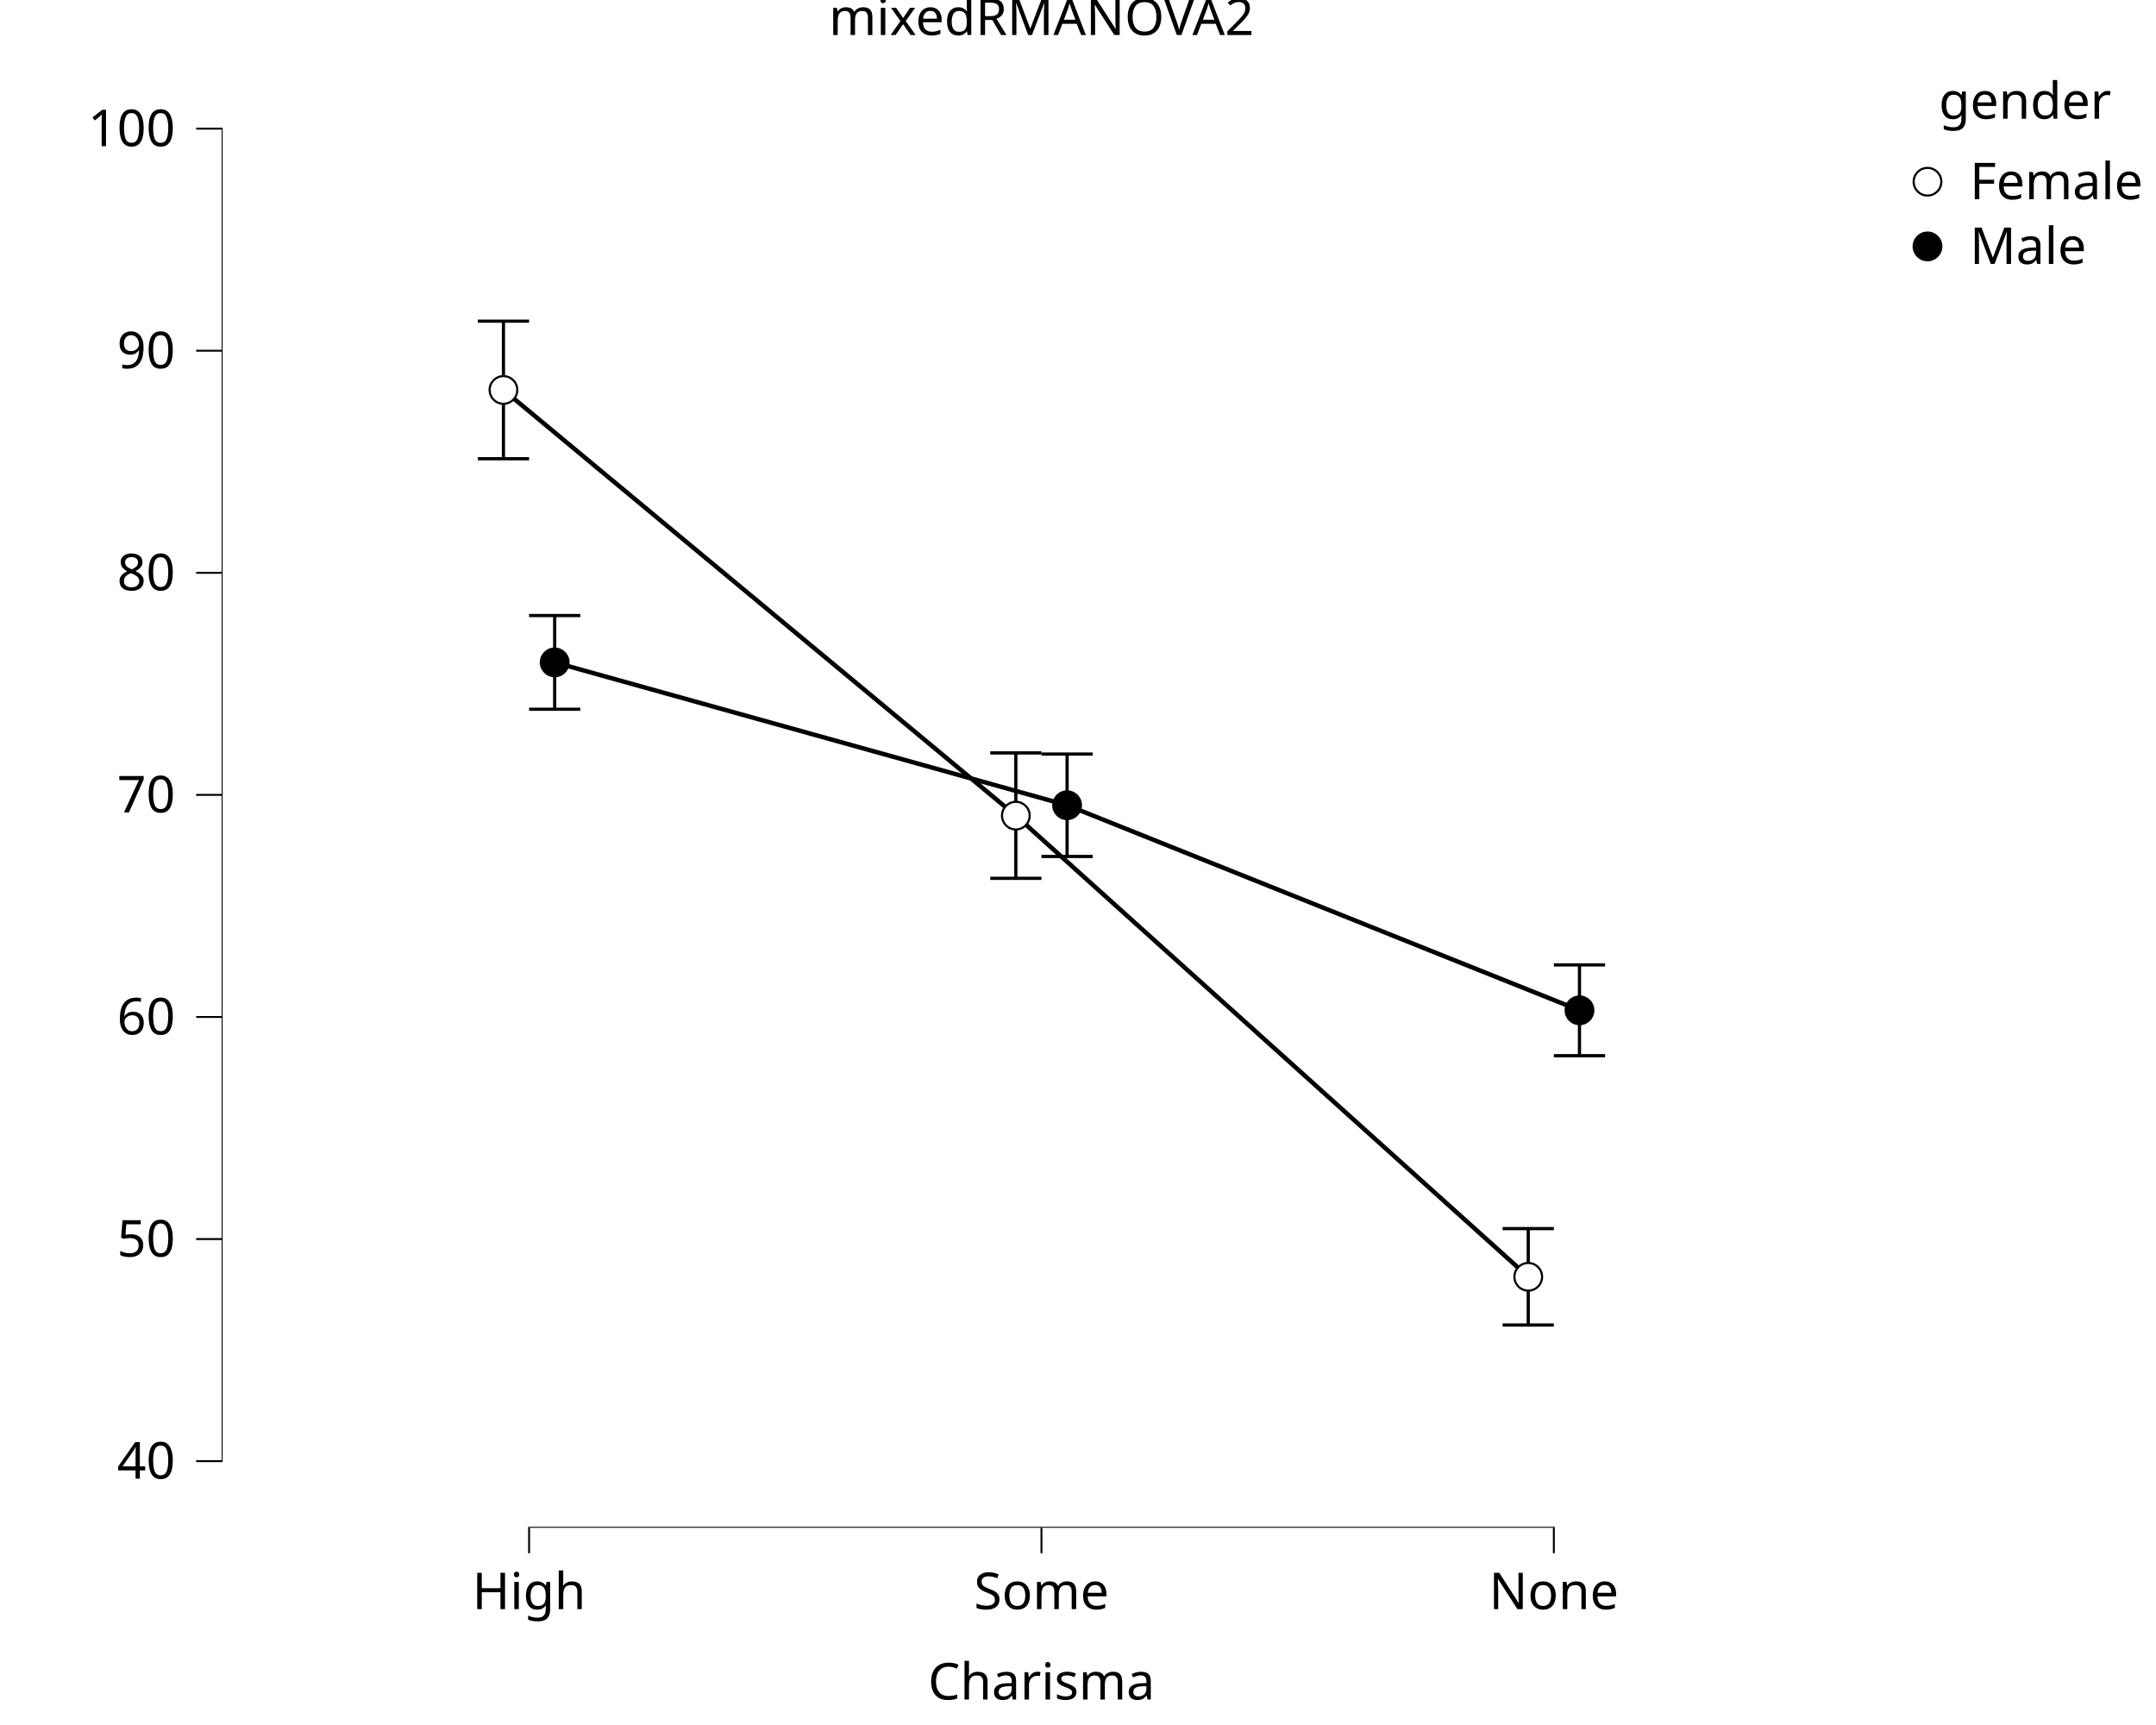
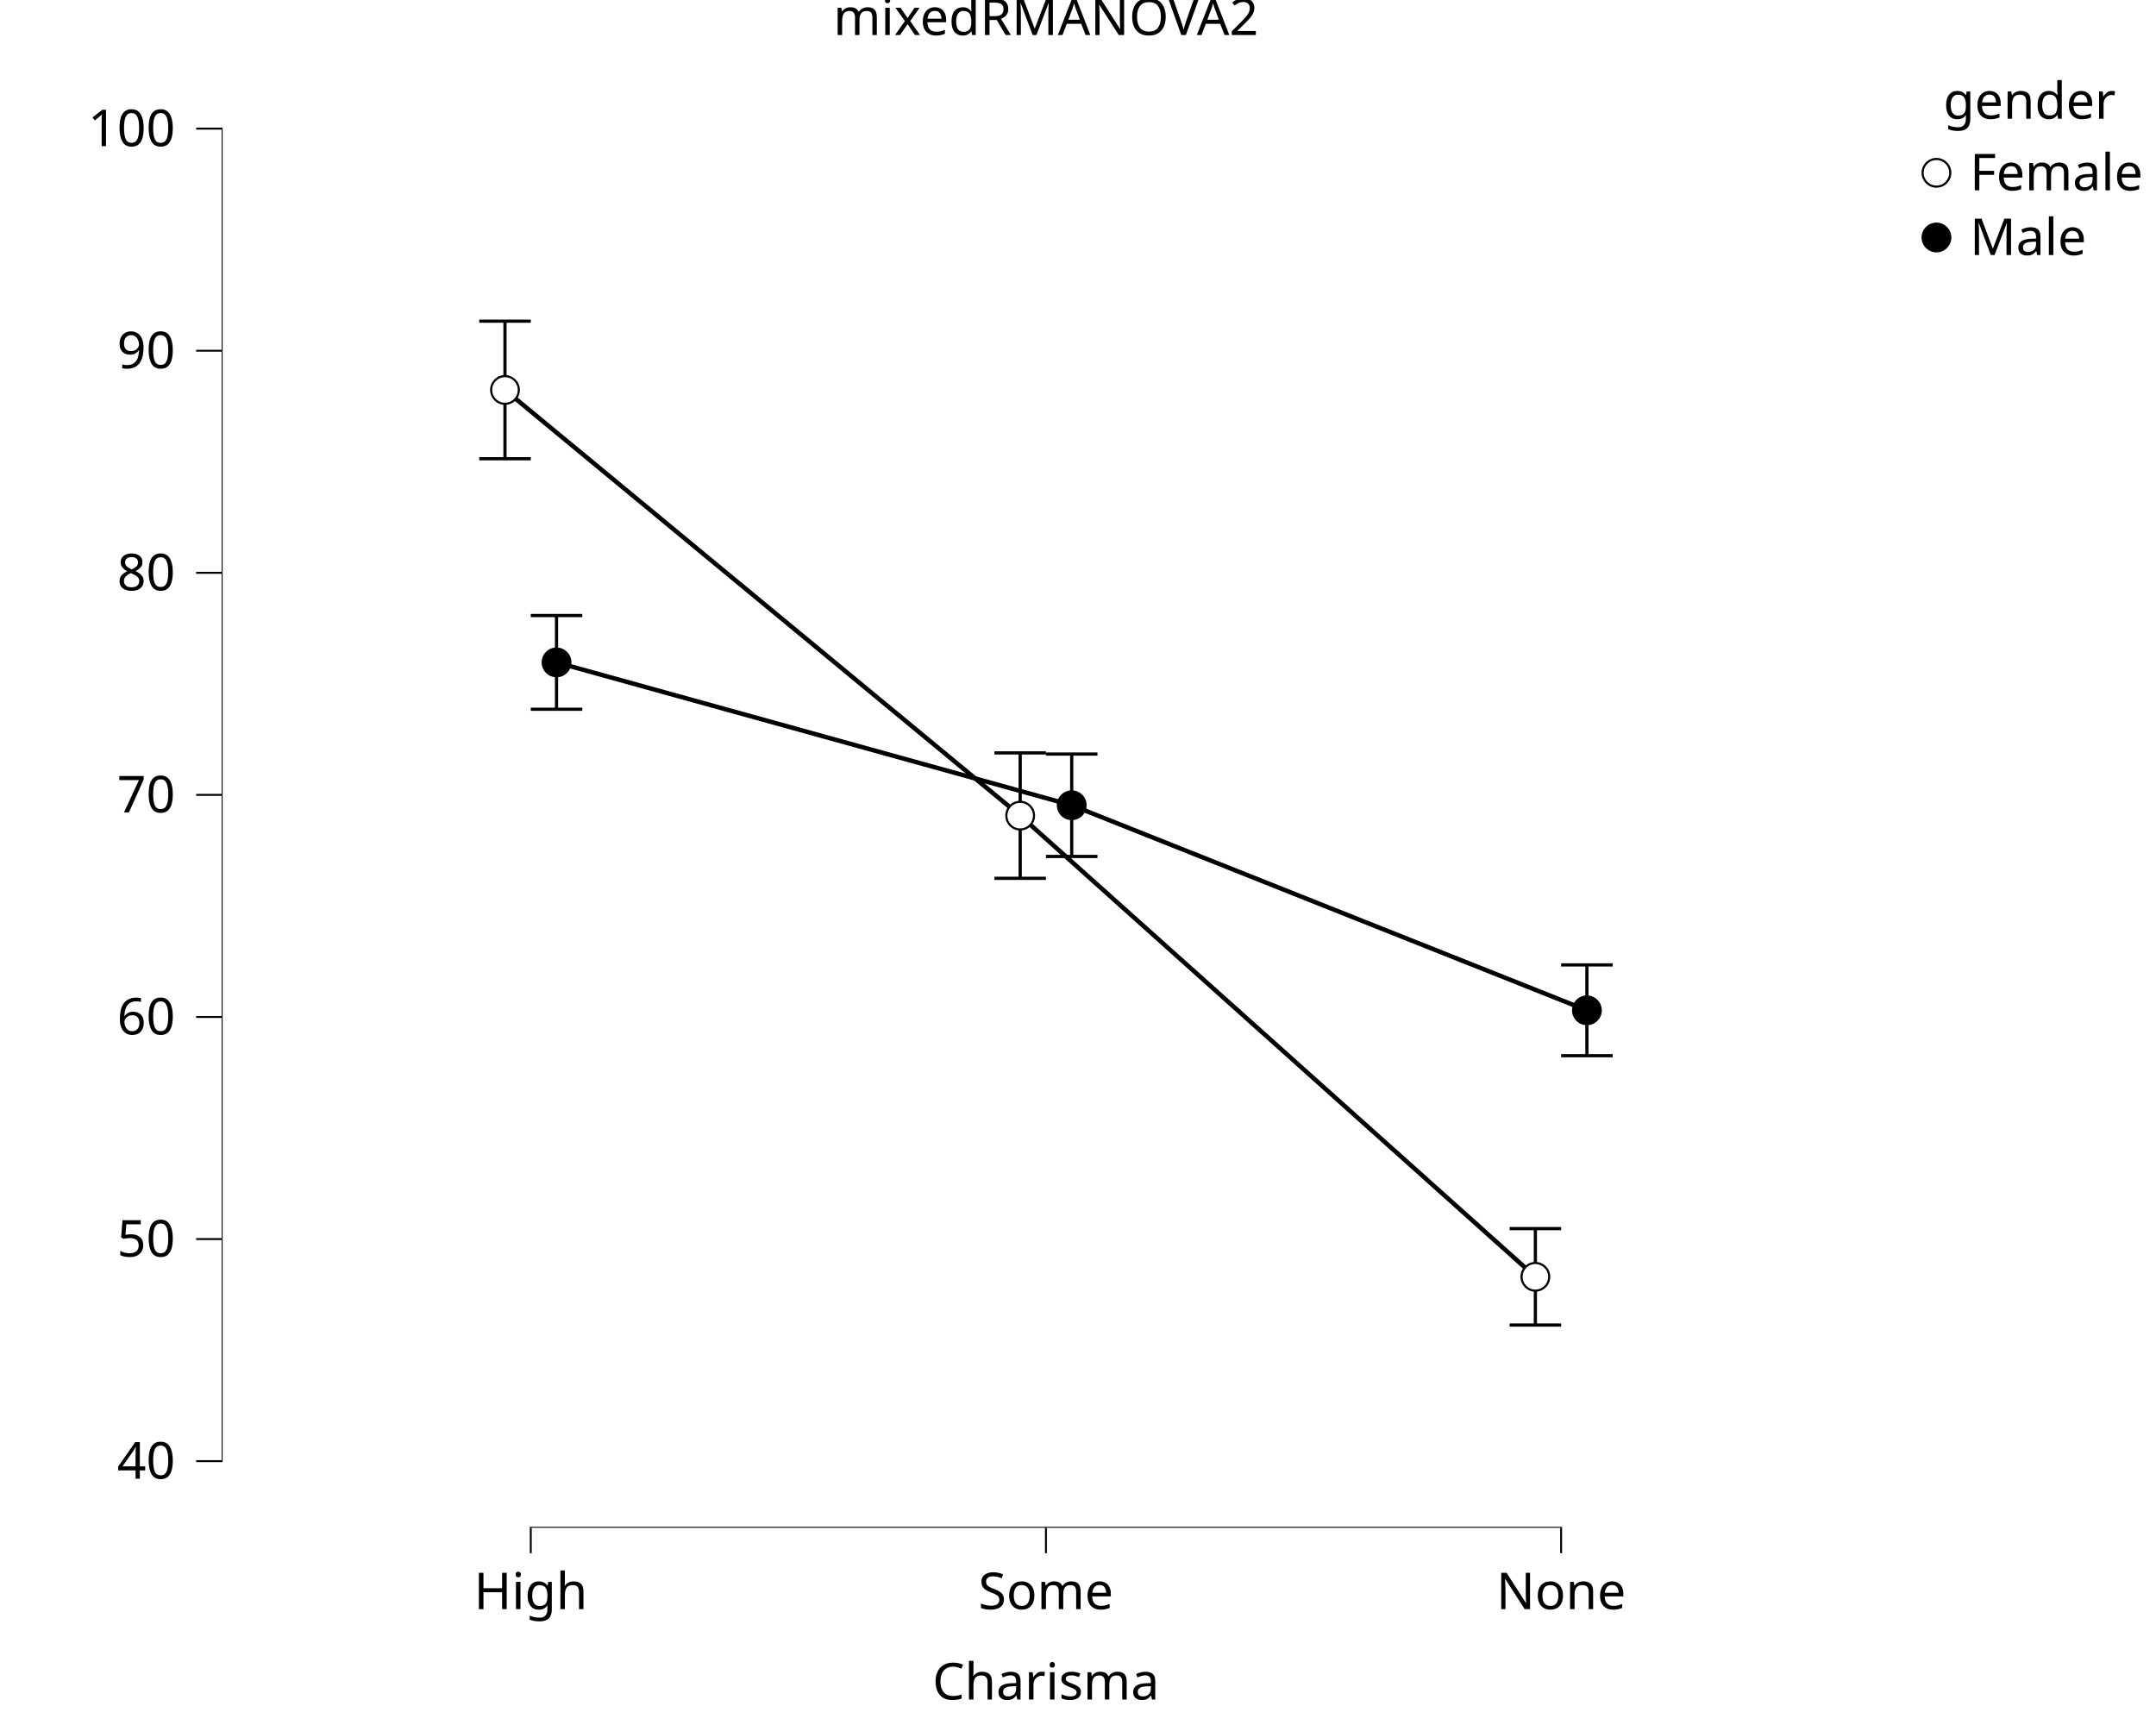
<svg xmlns="http://www.w3.org/2000/svg" class="svglite" data-engine-version="2.0" width="720.00pt" height="576.00pt" viewBox="0 0 720.00 576.00">
  <defs>
    <style type="text/css">
    .svglite line, .svglite polyline, .svglite polygon, .svglite path, .svglite rect, .svglite circle {
      fill: none;
      stroke: #000000;
      stroke-linecap: round;
      stroke-linejoin: round;
      stroke-miterlimit: 10.00;
    }
  </style>
  </defs>
  <rect width="100%" height="100%" style="stroke: none; fill: #FFFFFF;" />
  <defs>
    <clipPath id="cpMC4wMHw3MjAuMDB8MC4wMHw1NzYuMDA=">
      <rect x="0.00" y="0.00" width="720.00" height="576.00" />
    </clipPath>
  </defs>
  <g clip-path="url(#cpMC4wMHw3MjAuMDB8MC4wMHw1NzYuMDA=)">
    <rect x="0.00" y="0.00" width="720.00" height="576.00" style="stroke-width: 10.67; stroke: none;" />
  </g>
  <defs>
-     <clipPath id="cpNzQuMDJ8NjIxLjU4fDIwLjcxfDUxMC4xNA==">
-       <rect x="74.02" y="20.71" width="547.57" height="489.43" />
+     <clipPath id="cpNzQuMDJ8NjI0LjU3fDIwLjcxfDUxMC4xNA==">
+       <rect x="74.02" y="20.71" width="550.56" height="489.43" />
    </clipPath>
  </defs>
-   <g clip-path="url(#cpNzQuMDJ8NjIxLjU4fDIwLjcxfDUxMC4xNA==)">
-     <rect x="74.02" y="20.71" width="547.57" height="489.43" style="stroke-width: 10.67; stroke: none;" />
-     <polyline points="159.57,107.24 176.69,107.24 " style="stroke-width: 1.07; stroke-linecap: butt;" />
-     <polyline points="168.13,107.24 168.13,153.18 " style="stroke-width: 1.07; stroke-linecap: butt;" />
-     <polyline points="159.57,153.18 176.69,153.18 " style="stroke-width: 1.07; stroke-linecap: butt;" />
-     <polyline points="501.80,410.24 518.91,410.24 " style="stroke-width: 1.07; stroke-linecap: butt;" />
-     <polyline points="510.36,410.24 510.36,442.45 " style="stroke-width: 1.07; stroke-linecap: butt;" />
-     <polyline points="501.80,442.45 518.91,442.45 " style="stroke-width: 1.07; stroke-linecap: butt;" />
-     <polyline points="330.69,251.41 347.80,251.41 " style="stroke-width: 1.07; stroke-linecap: butt;" />
-     <polyline points="339.24,251.41 339.24,293.28 " style="stroke-width: 1.07; stroke-linecap: butt;" />
-     <polyline points="330.69,293.28 347.80,293.28 " style="stroke-width: 1.07; stroke-linecap: butt;" />
-     <polyline points="176.69,205.53 193.80,205.53 " style="stroke-width: 1.07; stroke-linecap: butt;" />
-     <polyline points="185.24,205.53 185.24,236.82 " style="stroke-width: 1.07; stroke-linecap: butt;" />
-     <polyline points="176.69,236.82 193.80,236.82 " style="stroke-width: 1.07; stroke-linecap: butt;" />
-     <polyline points="518.91,322.20 536.03,322.20 " style="stroke-width: 1.07; stroke-linecap: butt;" />
-     <polyline points="527.47,322.20 527.47,352.51 " style="stroke-width: 1.07; stroke-linecap: butt;" />
-     <polyline points="518.91,352.51 536.03,352.51 " style="stroke-width: 1.07; stroke-linecap: butt;" />
-     <polyline points="347.80,251.79 364.91,251.79 " style="stroke-width: 1.07; stroke-linecap: butt;" />
-     <polyline points="356.36,251.79 356.36,285.98 " style="stroke-width: 1.07; stroke-linecap: butt;" />
-     <polyline points="347.80,285.98 364.91,285.98 " style="stroke-width: 1.07; stroke-linecap: butt;" />
-     <polyline points="168.13,130.21 339.24,272.35 510.36,426.34 " style="stroke-width: 1.49; stroke-linecap: butt;" />
-     <polyline points="185.24,221.18 356.36,268.88 527.47,337.36 " style="stroke-width: 1.49; stroke-linecap: butt;" />
-     <circle cx="168.13" cy="130.21" r="4.62" style="stroke-width: 0.71; fill: #FFFFFF;" />
-     <circle cx="510.36" cy="426.34" r="4.62" style="stroke-width: 0.71; fill: #FFFFFF;" />
-     <circle cx="339.24" cy="272.35" r="4.62" style="stroke-width: 0.71; fill: #FFFFFF;" />
-     <circle cx="185.24" cy="221.18" r="4.62" style="stroke-width: 0.71; fill: #000000;" />
-     <circle cx="527.47" cy="337.36" r="4.62" style="stroke-width: 0.71; fill: #000000;" />
-     <circle cx="356.36" cy="268.88" r="4.62" style="stroke-width: 0.71; fill: #000000;" />
-     <line x1="176.37" y1="510.14" x2="519.23" y2="510.14" style="stroke-width: 0.64; stroke-linecap: butt;" />
+   <g clip-path="url(#cpNzQuMDJ8NjI0LjU3fDIwLjcxfDUxMC4xNA==)">
+     <rect x="74.02" y="20.71" width="550.56" height="489.43" style="stroke-width: 10.67; stroke: none;" />
+     <polyline points="160.04,107.24 177.25,107.24 " style="stroke-width: 1.07; stroke-linecap: butt;" />
+     <polyline points="168.64,107.24 168.64,153.18 " style="stroke-width: 1.07; stroke-linecap: butt;" />
+     <polyline points="160.04,153.18 177.25,153.18 " style="stroke-width: 1.07; stroke-linecap: butt;" />
+     <polyline points="504.14,410.24 521.34,410.24 " style="stroke-width: 1.07; stroke-linecap: butt;" />
+     <polyline points="512.74,410.24 512.74,442.45 " style="stroke-width: 1.07; stroke-linecap: butt;" />
+     <polyline points="504.14,442.45 521.34,442.45 " style="stroke-width: 1.07; stroke-linecap: butt;" />
+     <polyline points="332.09,251.41 349.29,251.41 " style="stroke-width: 1.07; stroke-linecap: butt;" />
+     <polyline points="340.69,251.41 340.69,293.28 " style="stroke-width: 1.07; stroke-linecap: butt;" />
+     <polyline points="332.09,293.28 349.29,293.28 " style="stroke-width: 1.07; stroke-linecap: butt;" />
+     <polyline points="177.25,205.53 194.45,205.53 " style="stroke-width: 1.07; stroke-linecap: butt;" />
+     <polyline points="185.85,205.53 185.85,236.82 " style="stroke-width: 1.07; stroke-linecap: butt;" />
+     <polyline points="177.25,236.82 194.45,236.82 " style="stroke-width: 1.07; stroke-linecap: butt;" />
+     <polyline points="521.34,322.20 538.55,322.20 " style="stroke-width: 1.07; stroke-linecap: butt;" />
+     <polyline points="529.95,322.20 529.95,352.51 " style="stroke-width: 1.07; stroke-linecap: butt;" />
+     <polyline points="521.34,352.51 538.55,352.51 " style="stroke-width: 1.07; stroke-linecap: butt;" />
+     <polyline points="349.29,251.79 366.50,251.79 " style="stroke-width: 1.07; stroke-linecap: butt;" />
+     <polyline points="357.90,251.79 357.90,285.98 " style="stroke-width: 1.07; stroke-linecap: butt;" />
+     <polyline points="349.29,285.98 366.50,285.98 " style="stroke-width: 1.07; stroke-linecap: butt;" />
+     <polyline points="168.64,130.21 340.69,272.35 512.74,426.34 " style="stroke-width: 1.49; stroke-linecap: butt;" />
+     <polyline points="185.85,221.18 357.90,268.88 529.95,337.36 " style="stroke-width: 1.49; stroke-linecap: butt;" />
+     <circle cx="168.64" cy="130.21" r="4.62" style="stroke-width: 0.71; fill: #FFFFFF;" />
+     <circle cx="512.74" cy="426.34" r="4.62" style="stroke-width: 0.71; fill: #FFFFFF;" />
+     <circle cx="340.69" cy="272.35" r="4.62" style="stroke-width: 0.71; fill: #FFFFFF;" />
+     <circle cx="185.85" cy="221.18" r="4.62" style="stroke-width: 0.71; fill: #000000;" />
+     <circle cx="529.95" cy="337.36" r="4.62" style="stroke-width: 0.71; fill: #000000;" />
+     <circle cx="357.90" cy="268.88" r="4.62" style="stroke-width: 0.71; fill: #000000;" />
+     <line x1="176.93" y1="510.14" x2="521.66" y2="510.14" style="stroke-width: 0.64; stroke-linecap: butt;" />
    <line x1="74.02" y1="488.21" x2="74.02" y2="42.64" style="stroke-width: 0.64; stroke-linecap: butt;" />
-     <rect x="74.02" y="20.71" width="547.57" height="489.43" style="stroke-width: 0.00; stroke: none;" />
+     <rect x="74.02" y="20.71" width="550.56" height="489.43" style="stroke-width: 0.00; stroke: none;" />
  </g>
  <g clip-path="url(#cpMC4wMHw3MjAuMDB8MC4wMHw1NzYuMDA=)">
    <polyline points="74.02,510.14 74.02,20.71 " style="stroke-width: 0.00; stroke: none; stroke-linecap: butt;" />
    <text x="58.54" y="493.74" text-anchor="end" style="font-size: 17.00px; font-family: sans;" textLength="18.91px" lengthAdjust="spacingAndGlyphs">40</text>
    <text x="58.54" y="419.59" text-anchor="end" style="font-size: 17.00px; font-family: sans;" textLength="18.91px" lengthAdjust="spacingAndGlyphs">50</text>
    <text x="58.54" y="345.43" text-anchor="end" style="font-size: 17.00px; font-family: sans;" textLength="18.91px" lengthAdjust="spacingAndGlyphs">60</text>
    <text x="58.54" y="271.27" text-anchor="end" style="font-size: 17.00px; font-family: sans;" textLength="18.91px" lengthAdjust="spacingAndGlyphs">70</text>
    <text x="58.54" y="197.12" text-anchor="end" style="font-size: 17.00px; font-family: sans;" textLength="18.91px" lengthAdjust="spacingAndGlyphs">80</text>
    <text x="58.54" y="122.96" text-anchor="end" style="font-size: 17.00px; font-family: sans;" textLength="18.91px" lengthAdjust="spacingAndGlyphs">90</text>
    <text x="58.54" y="48.80" text-anchor="end" style="font-size: 17.00px; font-family: sans;" textLength="28.37px" lengthAdjust="spacingAndGlyphs">100</text>
    <polyline points="65.51,487.89 74.02,487.89 " style="stroke-width: 0.64; stroke-linecap: butt;" />
    <polyline points="65.51,413.74 74.02,413.74 " style="stroke-width: 0.64; stroke-linecap: butt;" />
    <polyline points="65.51,339.58 74.02,339.58 " style="stroke-width: 0.64; stroke-linecap: butt;" />
    <polyline points="65.51,265.42 74.02,265.42 " style="stroke-width: 0.64; stroke-linecap: butt;" />
    <polyline points="65.51,191.27 74.02,191.27 " style="stroke-width: 0.64; stroke-linecap: butt;" />
    <polyline points="65.51,117.11 74.02,117.11 " style="stroke-width: 0.64; stroke-linecap: butt;" />
    <polyline points="65.51,42.95 74.02,42.95 " style="stroke-width: 0.64; stroke-linecap: butt;" />
-     <polyline points="74.02,510.14 621.58,510.14 " style="stroke-width: 0.00; stroke: none; stroke-linecap: butt;" />
-     <polyline points="176.69,518.64 176.69,510.14 " style="stroke-width: 0.64; stroke-linecap: butt;" />
-     <polyline points="518.91,518.64 518.91,510.14 " style="stroke-width: 0.64; stroke-linecap: butt;" />
-     <polyline points="347.80,518.64 347.80,510.14 " style="stroke-width: 0.64; stroke-linecap: butt;" />
-     <text x="176.69" y="537.32" text-anchor="middle" style="font-size: 17.00px; font-family: sans;" textLength="34.97px" lengthAdjust="spacingAndGlyphs">High</text>
-     <text x="518.91" y="537.32" text-anchor="middle" style="font-size: 17.00px; font-family: sans;" textLength="40.65px" lengthAdjust="spacingAndGlyphs">None</text>
-     <text x="347.80" y="537.32" text-anchor="middle" style="font-size: 17.00px; font-family: sans;" textLength="44.42px" lengthAdjust="spacingAndGlyphs">Some</text>
-     <text x="347.80" y="567.49" text-anchor="middle" style="font-size: 17.00px; font-family: sans;" textLength="72.76px" lengthAdjust="spacingAndGlyphs">Charisma</text>
-     <rect x="632.54" y="20.71" width="87.46" height="77.86" style="stroke-width: 0.75; stroke: none;" />
-     <rect x="632.54" y="20.71" width="87.46" height="77.86" style="stroke-width: 10.67; stroke: none;" />
-     <text x="676.27" y="39.65" text-anchor="middle" style="font-size: 17.00px; font-family: sans;" textLength="52.94px" lengthAdjust="spacingAndGlyphs">gender</text>
-     <rect x="638.02" y="49.88" width="11.34" height="21.60" style="stroke-width: 10.67; stroke: none;" />
-     <circle cx="643.69" cy="60.68" r="4.62" style="stroke-width: 0.71; fill: #FFFFFF;" />
-     <rect x="638.02" y="71.48" width="11.34" height="21.60" style="stroke-width: 10.67; stroke: none;" />
-     <circle cx="643.69" cy="82.28" r="4.62" style="stroke-width: 0.71; fill: #000000;" />
-     <text x="657.83" y="66.53" style="font-size: 17.00px; font-family: sans;" textLength="56.69px" lengthAdjust="spacingAndGlyphs">Female</text>
-     <text x="657.83" y="88.13" style="font-size: 17.00px; font-family: sans;" textLength="36.85px" lengthAdjust="spacingAndGlyphs">Male</text>
-     <text x="347.80" y="11.70" text-anchor="middle" style="font-size: 17.00px; font-family: sans;" textLength="140.80px" lengthAdjust="spacingAndGlyphs">mixedRMANOVA2</text>
+     <polyline points="74.02,510.14 624.57,510.14 " style="stroke-width: 0.00; stroke: none; stroke-linecap: butt;" />
+     <polyline points="177.25,518.64 177.25,510.14 " style="stroke-width: 0.64; stroke-linecap: butt;" />
+     <polyline points="521.34,518.64 521.34,510.14 " style="stroke-width: 0.64; stroke-linecap: butt;" />
+     <polyline points="349.29,518.64 349.29,510.14 " style="stroke-width: 0.64; stroke-linecap: butt;" />
+     <text x="177.25" y="537.32" text-anchor="middle" style="font-size: 17.00px; font-family: sans;" textLength="34.97px" lengthAdjust="spacingAndGlyphs">High</text>
+     <text x="521.34" y="537.32" text-anchor="middle" style="font-size: 17.00px; font-family: sans;" textLength="40.65px" lengthAdjust="spacingAndGlyphs">None</text>
+     <text x="349.29" y="537.32" text-anchor="middle" style="font-size: 17.00px; font-family: sans;" textLength="44.42px" lengthAdjust="spacingAndGlyphs">Some</text>
+     <text x="349.29" y="567.49" text-anchor="middle" style="font-size: 17.00px; font-family: sans;" textLength="72.76px" lengthAdjust="spacingAndGlyphs">Charisma</text>
+     <rect x="635.53" y="20.71" width="84.47" height="74.87" style="stroke-width: 0.75; stroke: none;" />
+     <rect x="635.53" y="20.71" width="84.47" height="74.87" style="stroke-width: 10.67; stroke: none;" />
+     <text x="677.77" y="39.65" text-anchor="middle" style="font-size: 17.00px; font-family: sans;" textLength="52.94px" lengthAdjust="spacingAndGlyphs">gender</text>
+     <rect x="641.01" y="46.90" width="11.34" height="21.60" style="stroke-width: 10.67; stroke: none;" />
+     <circle cx="646.68" cy="57.70" r="4.62" style="stroke-width: 0.71; fill: #FFFFFF;" />
+     <rect x="641.01" y="68.50" width="11.34" height="21.60" style="stroke-width: 10.67; stroke: none;" />
+     <circle cx="646.68" cy="79.30" r="4.62" style="stroke-width: 0.71; fill: #000000;" />
+     <text x="657.83" y="63.55" style="font-size: 17.00px; font-family: sans;" textLength="56.69px" lengthAdjust="spacingAndGlyphs">Female</text>
+     <text x="657.83" y="85.15" style="font-size: 17.00px; font-family: sans;" textLength="36.85px" lengthAdjust="spacingAndGlyphs">Male</text>
+     <text x="349.29" y="11.70" text-anchor="middle" style="font-size: 17.00px; font-family: sans;" textLength="140.80px" lengthAdjust="spacingAndGlyphs">mixedRMANOVA2</text>
  </g>
</svg>
